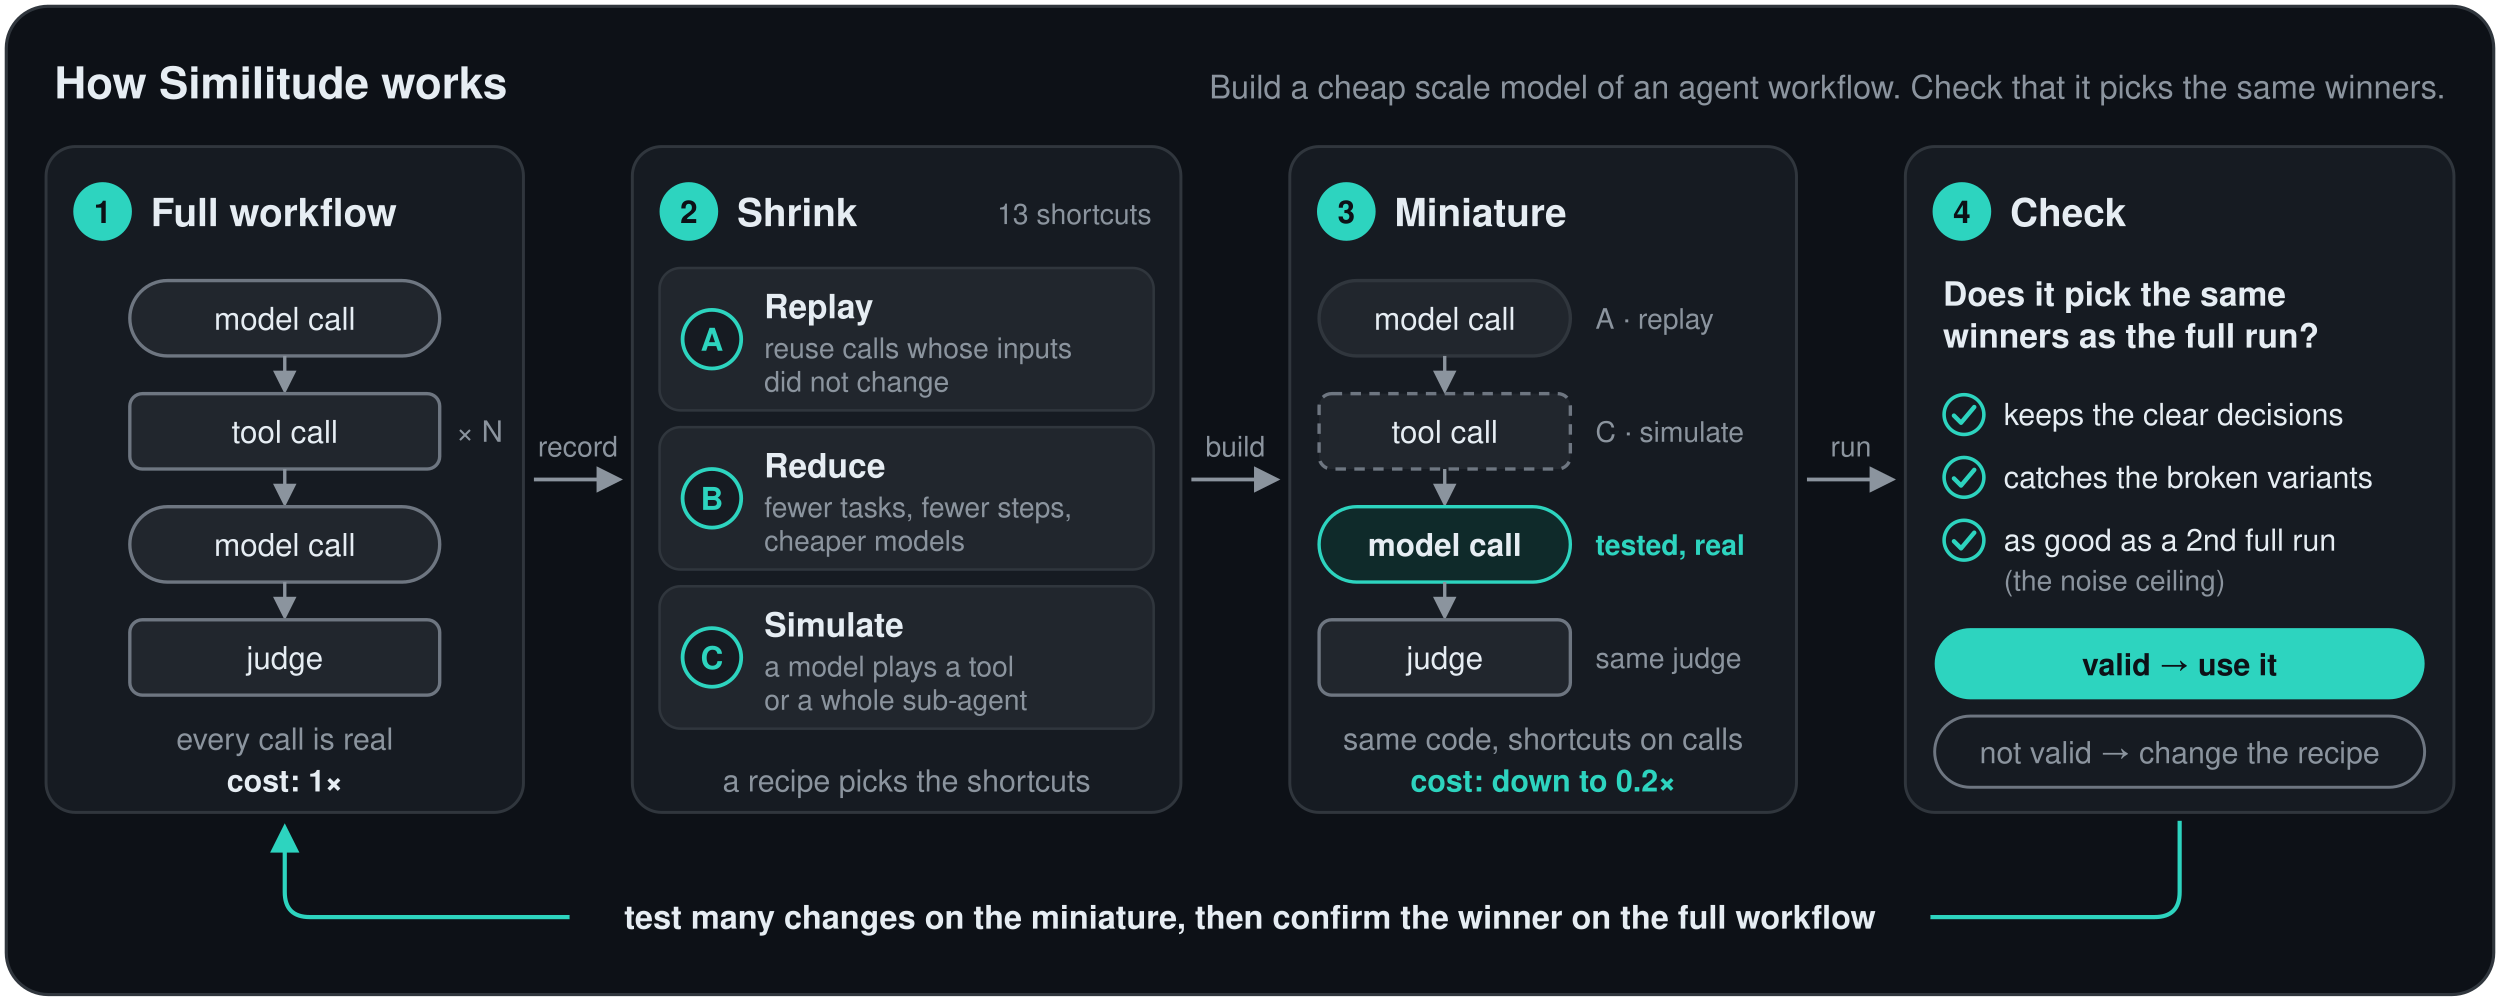
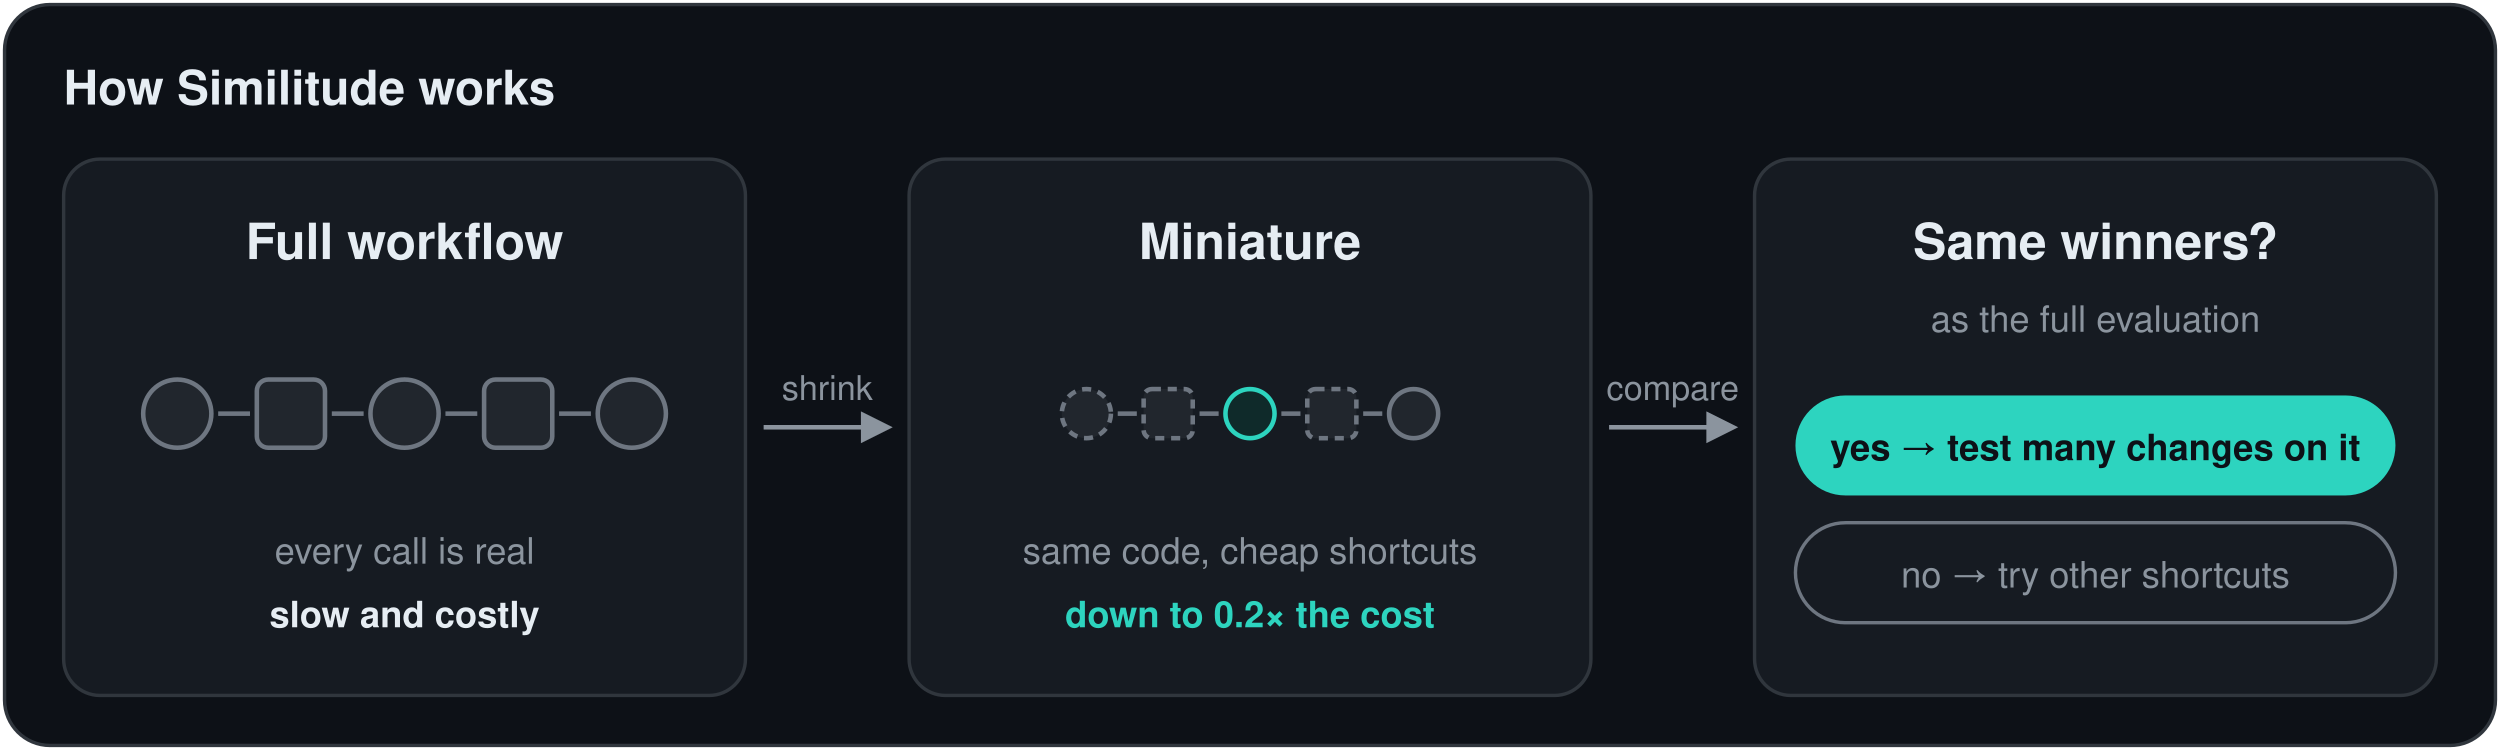
- <svg xmlns="http://www.w3.org/2000/svg" width="1194" height="478" viewBox="0 0 1194 478" role="img" aria-label="How Similitude works: full workflow, shrink, miniature, check">
+ <svg xmlns="http://www.w3.org/2000/svg" width="1100" height="330" viewBox="0 0 1100 330" role="img" aria-label="How Similitude works: shrink the full workflow into a miniature, then check that it picks the same winners">
  <style>
  text { font-family: -apple-system, BlinkMacSystemFont, 'Segoe UI', Helvetica, Arial, sans-serif; fill: #e6edf3; }
-   .mono { font-family: ui-monospace, SFMono-Regular, Menlo, Consolas, monospace; }
  .muted { fill: #8b949e; }
  .accent { fill: #2dd4bf; }
  .b { font-weight: 700; }
  .sb { font-weight: 600; }
</style>
  <defs>
    <marker id="ah" viewBox="0 0 10 10" refX="8" refY="5" markerWidth="7" markerHeight="7" orient="auto-start-reverse">
      <path d="M0,0 L10,5 L0,10 z" fill="#8b949e" />
    </marker>
-     <marker id="aha" viewBox="0 0 10 10" refX="8" refY="5" markerWidth="7" markerHeight="7" orient="auto-start-reverse">
-       <path d="M0,0 L10,5 L0,10 z" fill="#2dd4bf" />
-     </marker>
  </defs>
-   <rect x="3" y="3" width="1188" height="472" rx="20" fill="#0d1117" stroke="#30363d" stroke-width="1.5" />
-   <text x="26" y="47" font-size="21" class="b">How Similitude works</text>
-   <text x="1168" y="47" font-size="15.5" class="muted" text-anchor="end">Build a cheap scale model of an agent workflow. Check that it picks the same winners.</text>
-   <rect x="22" y="70" width="228" height="318" rx="14" fill="#161b22" stroke="#30363d" stroke-width="1.4" />
-   <rect x="302" y="70" width="262" height="318" rx="14" fill="#161b22" stroke="#30363d" stroke-width="1.4" />
-   <rect x="616" y="70" width="242" height="318" rx="14" fill="#161b22" stroke="#30363d" stroke-width="1.4" />
-   <rect x="910" y="70" width="262" height="318" rx="14" fill="#161b22" stroke="#30363d" stroke-width="1.4" />
-   <line x1="255" y1="229.0" x2="295" y2="229.0" stroke="#8b949e" stroke-width="1.8" marker-end="url(#ah)" />
-   <text x="276.0" y="218.0" font-size="13.5" class="muted" text-anchor="middle">record</text>
-   <line x1="569" y1="229.0" x2="609" y2="229.0" stroke="#8b949e" stroke-width="1.8" marker-end="url(#ah)" />
-   <text x="590.0" y="218.0" font-size="13.5" class="muted" text-anchor="middle">build</text>
-   <line x1="863" y1="229.0" x2="903" y2="229.0" stroke="#8b949e" stroke-width="1.8" marker-end="url(#ah)" />
-   <text x="884.0" y="218.0" font-size="13.5" class="muted" text-anchor="middle">run</text>
-   <circle cx="49" cy="101" r="14" fill="#2dd4bf" />
-   <text x="49" y="106.5" font-size="15" class="b" text-anchor="middle" style="fill:#0d1117">1</text>
-   <text x="72" y="108" font-size="18.5" class="b">Full workflow</text>
-   <rect x="62.0" y="134" width="148" height="36" rx="18" fill="#21262d" stroke="#6e7681" stroke-width="1.6" />
-   <text x="136.0" y="157.5" font-size="15" text-anchor="middle" class="">model call</text>
-   <line x1="136.0" y1="170" x2="136.0" y2="186" stroke="#8b949e" stroke-width="1.6" marker-end="url(#ah)" />
-   <rect x="62.0" y="188" width="148" height="36" rx="6" fill="#21262d" stroke="#6e7681" stroke-width="1.6" />
-   <text x="136.0" y="211.5" font-size="15" text-anchor="middle" class="">tool call</text>
-   <line x1="136.0" y1="224" x2="136.0" y2="240" stroke="#8b949e" stroke-width="1.6" marker-end="url(#ah)" />
-   <rect x="62.0" y="242" width="148" height="36" rx="18" fill="#21262d" stroke="#6e7681" stroke-width="1.6" />
-   <text x="136.0" y="265.5" font-size="15" text-anchor="middle" class="">model call</text>
-   <line x1="136.0" y1="278" x2="136.0" y2="294" stroke="#8b949e" stroke-width="1.6" marker-end="url(#ah)" />
-   <rect x="62.0" y="296" width="148" height="36" rx="6" fill="#21262d" stroke="#6e7681" stroke-width="1.6" />
-   <text x="136.0" y="319.5" font-size="15" text-anchor="middle" class="">judge</text>
-   <text x="218.0" y="211" font-size="14" class="muted">× N</text>
-   <text x="136.0" y="358" font-size="14.5" class="muted" text-anchor="middle">every call is real</text>
-   <text x="136.0" y="378" font-size="14.5" class="sb" text-anchor="middle">cost: 1×</text>
-   <circle cx="329" cy="101" r="14" fill="#2dd4bf" />
-   <text x="329" y="106.5" font-size="15" class="b" text-anchor="middle" style="fill:#0d1117">2</text>
-   <text x="352" y="108" font-size="18.5" class="b">Shrink</text>
-   <text x="550" y="107" font-size="13.5" class="muted" text-anchor="end">13 shortcuts</text>
-   <rect x="315" y="128" width="236" height="68" rx="10" fill="#21262d" stroke="#30363d" stroke-width="1.2" />
-   <circle cx="340" cy="162" r="14" fill="#161b22" stroke="#2dd4bf" stroke-width="1.8" />
-   <text x="340" y="167.5" font-size="15" class="b accent" text-anchor="middle">A</text>
-   <text x="365" y="152" font-size="16" class="b">Replay</text>
-   <text x="365" y="171" font-size="13.5" class="muted">reuse calls whose inputs</text>
-   <text x="365" y="187" font-size="13.5" class="muted">did not change</text>
-   <rect x="315" y="204" width="236" height="68" rx="10" fill="#21262d" stroke="#30363d" stroke-width="1.2" />
-   <circle cx="340" cy="238" r="14" fill="#161b22" stroke="#2dd4bf" stroke-width="1.8" />
-   <text x="340" y="243.5" font-size="15" class="b accent" text-anchor="middle">B</text>
-   <text x="365" y="228" font-size="16" class="b">Reduce</text>
-   <text x="365" y="247" font-size="13.5" class="muted">fewer tasks, fewer steps,</text>
-   <text x="365" y="263" font-size="13.5" class="muted">cheaper models</text>
-   <rect x="315" y="280" width="236" height="68" rx="10" fill="#21262d" stroke="#30363d" stroke-width="1.2" />
-   <circle cx="340" cy="314" r="14" fill="#161b22" stroke="#2dd4bf" stroke-width="1.8" />
-   <text x="340" y="319.5" font-size="15" class="b accent" text-anchor="middle">C</text>
-   <text x="365" y="304" font-size="16" class="b">Simulate</text>
-   <text x="365" y="323" font-size="13.5" class="muted">a model plays a tool</text>
-   <text x="365" y="339" font-size="13.5" class="muted">or a whole sub-agent</text>
-   <text x="433.0" y="378" font-size="14.5" class="muted" text-anchor="middle">a recipe picks the shortcuts</text>
-   <circle cx="643" cy="101" r="14" fill="#2dd4bf" />
-   <text x="643" y="106.5" font-size="15" class="b" text-anchor="middle" style="fill:#0d1117">3</text>
-   <text x="666" y="108" font-size="18.5" class="b">Miniature</text>
-   <rect x="630.0" y="134" width="120" height="36" rx="18" fill="#21262d" stroke="#30363d" stroke-width="1.6" />
-   <text x="690" y="157.5" font-size="15" text-anchor="middle" class="">model call</text>
-   <text x="762" y="157" font-size="13.5" class="muted">A · replay</text>
-   <line x1="690" y1="170" x2="690" y2="186" stroke="#8b949e" stroke-width="1.6" marker-end="url(#ah)" />
-   <rect x="630.0" y="188" width="120" height="36" rx="6" fill="#21262d" stroke="#6e7681" stroke-width="1.6" stroke-dasharray="5 4" />
-   <text x="690" y="211.5" font-size="15" text-anchor="middle" class="">tool call</text>
-   <text x="762" y="211" font-size="13.5" class="muted">C · simulate</text>
-   <line x1="690" y1="224" x2="690" y2="240" stroke="#8b949e" stroke-width="1.6" marker-end="url(#ah)" />
-   <rect x="630.0" y="242" width="120" height="36" rx="18" fill="#0f2a2a" stroke="#2dd4bf" stroke-width="1.6" />
-   <text x="690" y="265.5" font-size="15" text-anchor="middle" class="sb">model call</text>
-   <text x="762" y="265" font-size="13.5" class="accent sb">tested, real</text>
-   <line x1="690" y1="278" x2="690" y2="294" stroke="#8b949e" stroke-width="1.6" marker-end="url(#ah)" />
-   <rect x="630.0" y="296" width="120" height="36" rx="6" fill="#21262d" stroke="#6e7681" stroke-width="1.6" />
-   <text x="690" y="319.5" font-size="15" text-anchor="middle" class="">judge</text>
-   <text x="762" y="319" font-size="13.5" class="muted">same judge</text>
-   <text x="737.0" y="358" font-size="14.5" class="muted" text-anchor="middle">same code, shortcuts on calls</text>
-   <text x="737.0" y="378" font-size="14.5" class="sb accent" text-anchor="middle">cost: down to 0.2×</text>
-   <circle cx="937" cy="101" r="14" fill="#2dd4bf" />
-   <text x="937" y="106.5" font-size="15" class="b" text-anchor="middle" style="fill:#0d1117">4</text>
-   <text x="960" y="108" font-size="18.5" class="b">Check</text>
-   <text x="928" y="146" font-size="16" class="sb">Does it pick the same</text>
-   <text x="928" y="166" font-size="16" class="sb">winners as the full run?</text>
-   <circle cx="938" cy="198" r="9.5" fill="none" stroke="#2dd4bf" stroke-width="1.7" />
-   <path d="M-4.8,0.5 L-1.4,3.9 L4.9,-3.6" transform="translate(938,198)" fill="none" stroke="#2dd4bf" stroke-width="2.1" stroke-linecap="round" stroke-linejoin="round" />
-   <text x="957" y="203" font-size="14.5">keeps the clear decisions</text>
-   <circle cx="938" cy="228" r="9.5" fill="none" stroke="#2dd4bf" stroke-width="1.7" />
-   <path d="M-4.8,0.5 L-1.4,3.9 L4.9,-3.6" transform="translate(938,228)" fill="none" stroke="#2dd4bf" stroke-width="2.1" stroke-linecap="round" stroke-linejoin="round" />
-   <text x="957" y="233" font-size="14.5">catches the broken variants</text>
-   <circle cx="938" cy="258" r="9.5" fill="none" stroke="#2dd4bf" stroke-width="1.7" />
-   <path d="M-4.8,0.5 L-1.4,3.9 L4.9,-3.6" transform="translate(938,258)" fill="none" stroke="#2dd4bf" stroke-width="2.1" stroke-linecap="round" stroke-linejoin="round" />
-   <text x="957" y="263" font-size="14.5">as good as a 2nd full run</text>
-   <text x="957" y="282" font-size="13.5" class="muted">(the noise ceiling)</text>
-   <rect x="924" y="300" width="234" height="34" rx="17" fill="#2dd4bf" />
-   <text x="1041.0" y="322.5" font-size="14.5" class="b" text-anchor="middle" style="fill:#0d1117">valid → use it</text>
-   <rect x="924" y="342" width="234" height="34" rx="17" fill="none" stroke="#6e7681" stroke-width="1.4" />
-   <text x="1041.0" y="364.5" font-size="14.5" class="muted" text-anchor="middle">not valid → change the recipe</text>
-   <path d="M1041.0,392 L1041.0,426 Q1041.0,438 1029.0,438 L148.0,438 Q136.0,438 136.0,426 L136.0,396" fill="none" stroke="#2dd4bf" stroke-width="2" marker-end="url(#aha)" />
-   <rect x="272.0" y="422" width="650" height="32" rx="16" fill="#0d1117" />
-   <text x="597.0" y="443.5" font-size="15.5" class="sb" text-anchor="middle">test many changes on the miniature, then confirm the winner on the full workflow</text>
+   <rect x="2" y="2" width="1096" height="326" rx="20" fill="#0d1117" stroke="#30363d" stroke-width="1.5" />
+   <text x="28" y="46" font-size="21" class="b" text-anchor="start">How Similitude works</text>
+   <rect x="28" y="70" width="300" height="236" rx="16" fill="#161b22" stroke="#30363d" stroke-width="1.5" />
+   <rect x="400.0" y="70" width="300" height="236" rx="16" fill="#161b22" stroke="#30363d" stroke-width="1.5" />
+   <rect x="772.0" y="70" width="300" height="236" rx="16" fill="#161b22" stroke="#30363d" stroke-width="1.5" />
+   <line x1="336" y1="188.0" x2="390.0" y2="188.0" stroke="#8b949e" stroke-width="2" marker-end="url(#ah)" />
+   <text x="364.0" y="176.0" font-size="15" class="muted" text-anchor="middle">shrink</text>
+   <line x1="708.0" y1="188.0" x2="762.0" y2="188.0" stroke="#8b949e" stroke-width="2" marker-end="url(#ah)" />
+   <text x="736.0" y="176.0" font-size="15" class="muted" text-anchor="middle">compare</text>
+   <text x="178.0" y="114" font-size="22" class="b" text-anchor="middle">Full workflow</text>
+   <circle cx="78.0" cy="182" r="15.0" fill="#21262d" stroke="#6e7681" stroke-width="2" />
+   <line x1="96.0" y1="182" x2="110.0" y2="182" stroke="#6e7681" stroke-width="2" />
+   <rect x="113.0" y="167.0" width="30.0" height="30.0" rx="5.0" fill="#21262d" stroke="#6e7681" stroke-width="2" />
+   <line x1="146.0" y1="182" x2="160.0" y2="182" stroke="#6e7681" stroke-width="2" />
+   <circle cx="178.0" cy="182" r="15.0" fill="#21262d" stroke="#6e7681" stroke-width="2" />
+   <line x1="196.0" y1="182" x2="210.0" y2="182" stroke="#6e7681" stroke-width="2" />
+   <rect x="213.0" y="167.0" width="30.0" height="30.0" rx="5.0" fill="#21262d" stroke="#6e7681" stroke-width="2" />
+   <line x1="246.0" y1="182" x2="260.0" y2="182" stroke="#6e7681" stroke-width="2" />
+   <circle cx="278.0" cy="182" r="15.0" fill="#21262d" stroke="#6e7681" stroke-width="2" />
+   <text x="178.0" y="248" font-size="16" class="muted" text-anchor="middle">every call is real</text>
+   <text x="178.0" y="276" font-size="16" class="sb" text-anchor="middle">slow and costly</text>
+   <text x="550.0" y="114" font-size="22" class="b" text-anchor="middle">Miniature</text>
+   <circle cx="478" cy="182" r="10.8" fill="#21262d" stroke="#6e7681" stroke-width="2" stroke-dasharray="4 3" />
+   <line x1="491.8" y1="182" x2="500.2" y2="182" stroke="#6e7681" stroke-width="2" />
+   <rect x="503.2" y="171.2" width="21.6" height="21.6" rx="3.6" fill="#21262d" stroke="#6e7681" stroke-width="2" stroke-dasharray="4 3" />
+   <line x1="527.8" y1="182" x2="536.2" y2="182" stroke="#6e7681" stroke-width="2" />
+   <circle cx="550.0" cy="182" r="10.8" fill="#0f2a2a" stroke="#2dd4bf" stroke-width="2" />
+   <line x1="563.8" y1="182" x2="572.2" y2="182" stroke="#6e7681" stroke-width="2" />
+   <rect x="575.2" y="171.2" width="21.6" height="21.6" rx="3.6" fill="#21262d" stroke="#6e7681" stroke-width="2" stroke-dasharray="4 3" />
+   <line x1="599.8" y1="182" x2="608.2" y2="182" stroke="#6e7681" stroke-width="2" />
+   <circle cx="622.0" cy="182" r="10.8" fill="#21262d" stroke="#6e7681" stroke-width="2" />
+   <text x="550.0" y="248" font-size="16" class="muted" text-anchor="middle">same code, cheap shortcuts</text>
+   <text x="550.0" y="276" font-size="16" class="sb accent" text-anchor="middle">down to 0.2× the cost</text>
+   <text x="922.0" y="114" font-size="22" class="b" text-anchor="middle">Same winners?</text>
+   <text x="922.0" y="146" font-size="16" class="muted" text-anchor="middle">as the full evaluation</text>
+   <rect x="790.0" y="174" width="264" height="44" rx="22" fill="#2dd4bf" />
+   <text x="922.0" y="202.5" font-size="16" class="b" text-anchor="middle" style="fill:#0d1117">yes → test many changes on it</text>
+   <rect x="790.0" y="230" width="264" height="44" rx="22" fill="none" stroke="#6e7681" stroke-width="1.5" />
+   <text x="922.0" y="258.5" font-size="16" class="muted" text-anchor="middle">no → try other shortcuts</text>
</svg>
